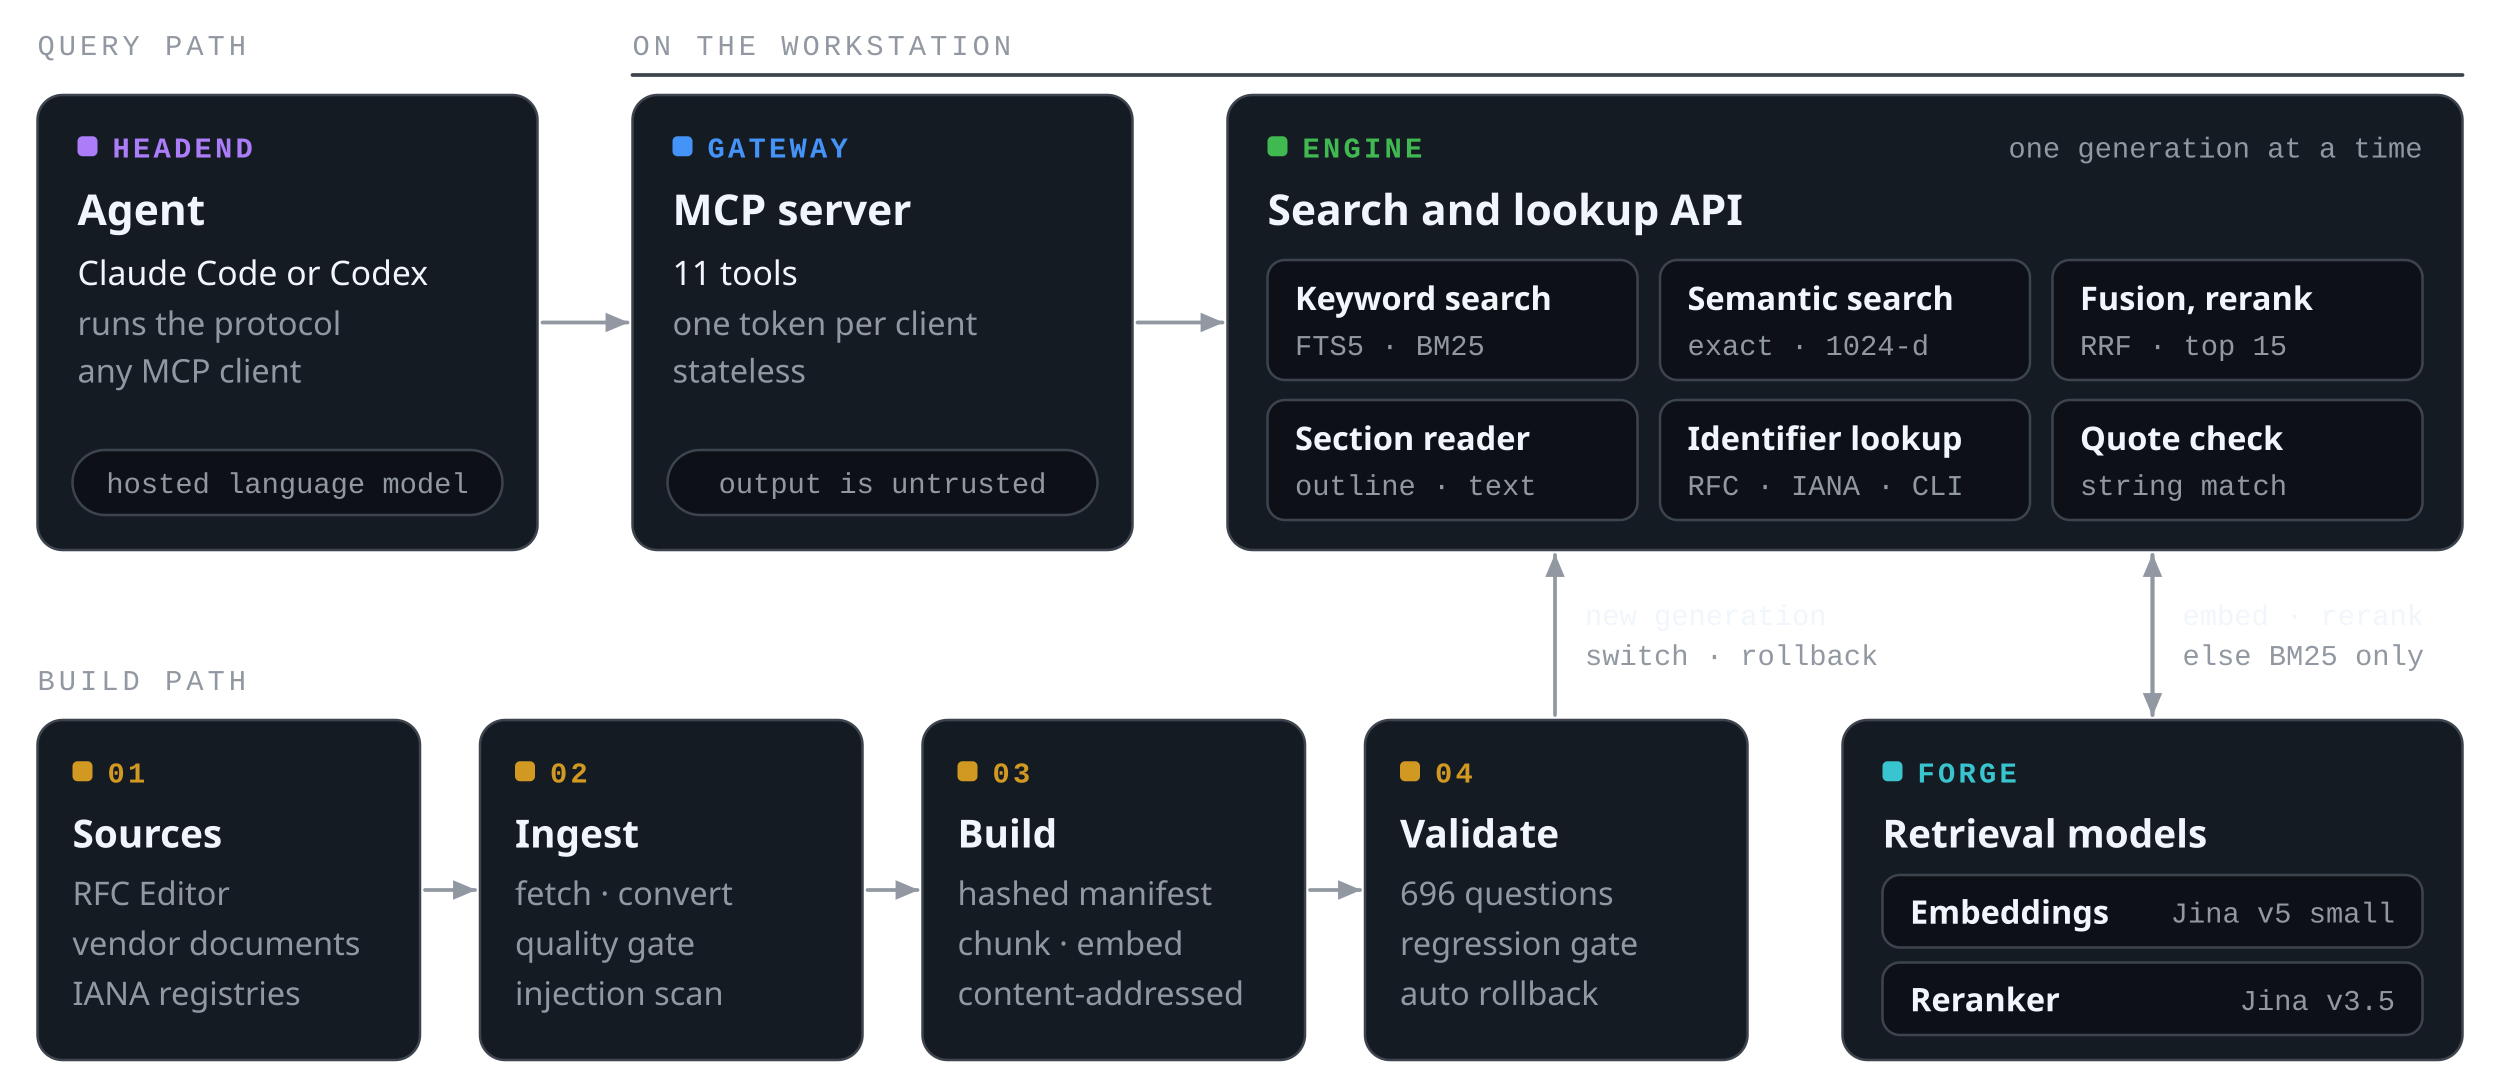
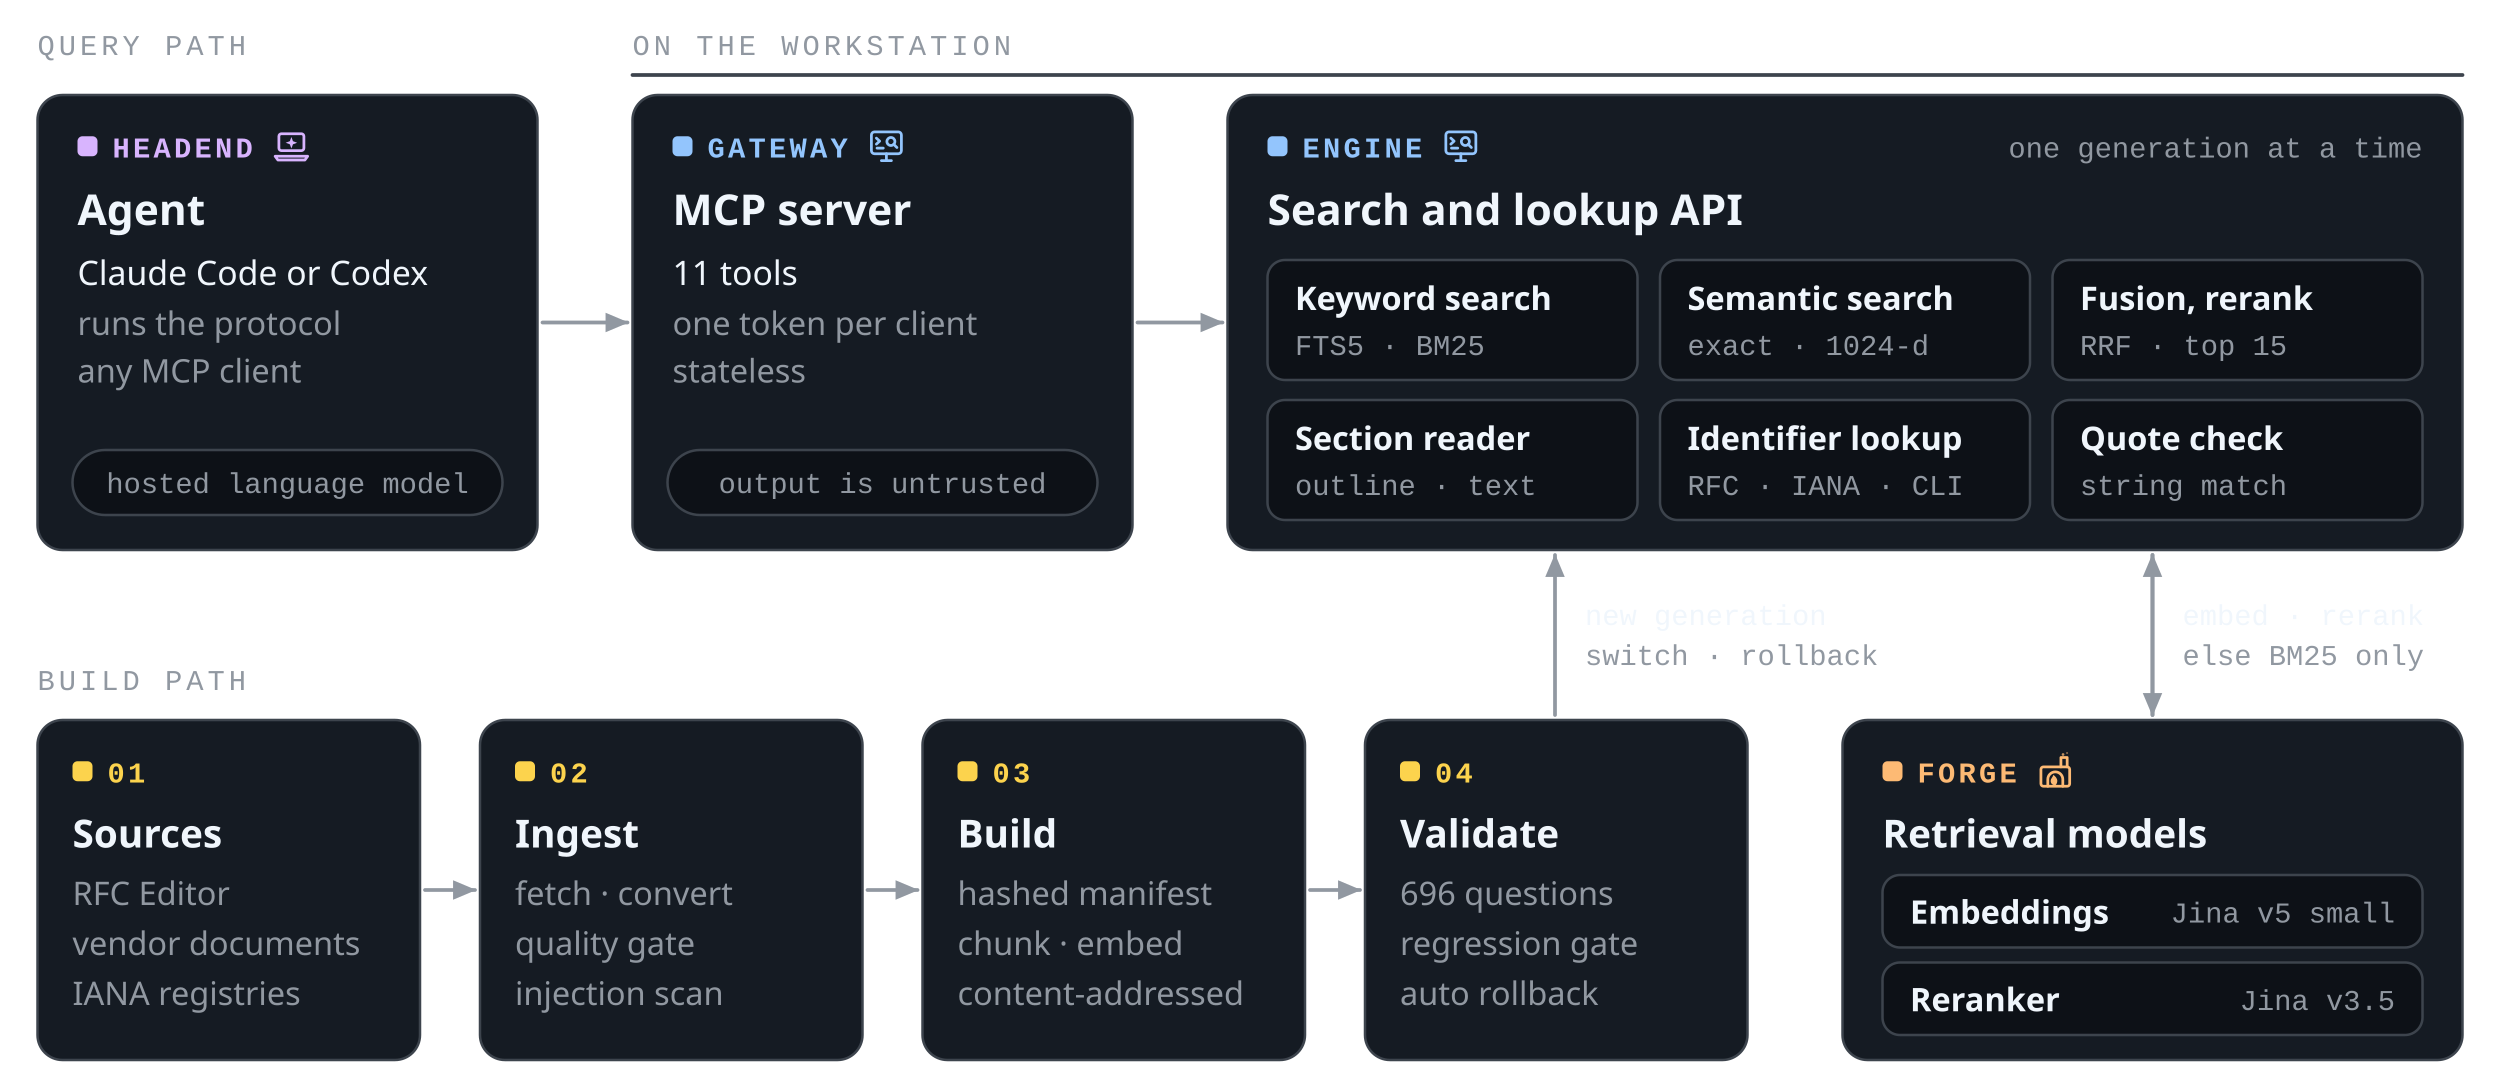
<svg xmlns="http://www.w3.org/2000/svg" width="1000" height="436" viewBox="0 0 1000 436" role="img" aria-labelledby="t d">
  <style>.s{font-family:-apple-system,BlinkMacSystemFont,'Segoe UI','Noto Sans',Helvetica,Arial,sans-serif}.m{font-family:ui-monospace,SFMono-Regular,'SF Mono',Menlo,Consolas,'Liberation Mono',monospace}</style>
  <defs>
    <marker id="ah" viewBox="0 0 10 10" refX="9" refY="5" markerWidth="6.5" markerHeight="6.5" orient="auto">
      <path d="M0 1L9.5 5L0 9z" fill="#9198a1" />
    </marker>
  </defs>
  <text x="15" y="22" class="m" font-size="11.5" font-weight="400" fill="#9198a1" letter-spacing="1.6">QUERY PATH</text>
  <text x="253" y="22" class="m" font-size="11.5" font-weight="400" fill="#9198a1" letter-spacing="1.6">ON THE WORKSTATION</text>
  <text x="15" y="276" class="m" font-size="11.5" font-weight="400" fill="#9198a1" letter-spacing="1.6">BUILD PATH</text>
  <path d="M253 30H985" fill="none" stroke="#3d444d" stroke-width="1.5" stroke-linejoin="round" stroke-linecap="round" />
  <rect x="15" y="38" width="200" height="182" rx="10" fill="#151b23" stroke="#3d444d" />
-   <rect x="31" y="54.5" width="8" height="8" rx="2" fill="#ab7df8" />
-   <text x="45" y="63" class="m" font-size="11.5" font-weight="600" fill="#ab7df8" letter-spacing="1.3">HEADEND</text>
+   <rect x="31" y="54.5" width="8" height="8" rx="2" fill="#d8b4fe" />
+   <text x="45" y="63" class="m" font-size="11.5" font-weight="600" fill="#d8b4fe" letter-spacing="1.3">HEADEND</text>
+   <g transform="translate(108.56 50.5) scale(0.5)">
+     <rect x="6" y="6" width="20" height="13.5" rx="2" fill="none" stroke="#d8b4fe" stroke-width="2.2" stroke-linecap="round" stroke-linejoin="round" />
+     <path d="M3 24h26l-2.2 3H5.2z" fill="none" stroke="#d8b4fe" stroke-width="2.2" stroke-linecap="round" stroke-linejoin="round" />
+     <path d="M16 8.6l1.25 3.35 3.35 1.25-3.35 1.25L16 17.8l-1.25-3.35-3.35-1.25 3.35-1.25z" fill="#d8b4fe" stroke="none" />
+   </g>
  <text x="31" y="90" class="s" font-size="17" font-weight="700" fill="#f0f6fc">Agent</text>
  <text x="31" y="114" class="s" font-size="13.5" font-weight="400" fill="#f0f6fc">Claude Code or Codex</text>
  <text x="31" y="134" class="s" font-size="13" font-weight="400" fill="#9198a1">runs the protocol</text>
  <text x="31" y="153" class="s" font-size="13" font-weight="400" fill="#9198a1">any MCP client</text>
  <rect x="29" y="180" width="172" height="26" rx="13" fill="#0d1117" stroke="#3d444d" />
  <text x="115" y="197.2" class="m" font-size="11.5" font-weight="400" fill="#9198a1" text-anchor="middle">hosted language model</text>
  <rect x="253" y="38" width="200" height="182" rx="10" fill="#151b23" stroke="#3d444d" />
-   <rect x="269" y="54.5" width="8" height="8" rx="2" fill="#4493f8" />
-   <text x="283" y="63" class="m" font-size="11.5" font-weight="600" fill="#4493f8" letter-spacing="1.3">GATEWAY</text>
+   <rect x="269" y="54.5" width="8" height="8" rx="2" fill="#93c5fd" />
+   <text x="283" y="63" class="m" font-size="11.5" font-weight="600" fill="#93c5fd" letter-spacing="1.3">GATEWAY</text>
+   <g transform="translate(346.56 50.5) scale(0.5)">
+     <rect x="4" y="4.5" width="24" height="17.5" rx="2.5" fill="none" stroke="#93c5fd" stroke-width="2.2" stroke-linecap="round" stroke-linejoin="round" />
+     <path d="M12 27.5h8M16 22v5.5" fill="none" stroke="#93c5fd" stroke-width="2.2" stroke-linecap="round" stroke-linejoin="round" />
+     <path d="M8 9.5l2.6 2.4L8 14.3M8.5 17.5h5" fill="none" stroke="#93c5fd" stroke-width="2.2" stroke-linecap="round" stroke-linejoin="round" />
+     <circle cx="19.6" cy="12.2" r="3.2" fill="none" stroke="#93c5fd" stroke-width="2.2" stroke-linecap="round" stroke-linejoin="round" />
+     <path d="M21.9 14.5l2.5 2.5" fill="none" stroke="#93c5fd" stroke-width="2.2" stroke-linecap="round" stroke-linejoin="round" />
+   </g>
  <text x="269" y="90" class="s" font-size="17" font-weight="700" fill="#f0f6fc">MCP server</text>
  <text x="269" y="114" class="s" font-size="13.5" font-weight="400" fill="#f0f6fc">11 tools</text>
  <text x="269" y="134" class="s" font-size="13" font-weight="400" fill="#9198a1">one token per client</text>
  <text x="269" y="153" class="s" font-size="13" font-weight="400" fill="#9198a1">stateless</text>
  <rect x="267" y="180" width="172" height="26" rx="13" fill="#0d1117" stroke="#3d444d" />
  <text x="353" y="197.2" class="m" font-size="11.5" font-weight="400" fill="#9198a1" text-anchor="middle">output is untrusted</text>
  <rect x="491" y="38" width="494" height="182" rx="10" fill="#151b23" stroke="#3d444d" />
-   <rect x="507" y="54.5" width="8" height="8" rx="2" fill="#3fb950" />
-   <text x="521" y="63" class="m" font-size="11.5" font-weight="600" fill="#3fb950" letter-spacing="1.3">ENGINE</text>
+   <rect x="507" y="54.5" width="8" height="8" rx="2" fill="#93c5fd" />
+   <text x="521" y="63" class="m" font-size="11.5" font-weight="600" fill="#93c5fd" letter-spacing="1.3">ENGINE</text>
+   <g transform="translate(576.34 50.5) scale(0.5)">
+     <rect x="4" y="4.5" width="24" height="17.5" rx="2.5" fill="none" stroke="#93c5fd" stroke-width="2.2" stroke-linecap="round" stroke-linejoin="round" />
+     <path d="M12 27.5h8M16 22v5.5" fill="none" stroke="#93c5fd" stroke-width="2.2" stroke-linecap="round" stroke-linejoin="round" />
+     <path d="M8 9.5l2.6 2.4L8 14.3M8.5 17.5h5" fill="none" stroke="#93c5fd" stroke-width="2.2" stroke-linecap="round" stroke-linejoin="round" />
+     <circle cx="19.6" cy="12.2" r="3.2" fill="none" stroke="#93c5fd" stroke-width="2.2" stroke-linecap="round" stroke-linejoin="round" />
+     <path d="M21.9 14.5l2.5 2.5" fill="none" stroke="#93c5fd" stroke-width="2.2" stroke-linecap="round" stroke-linejoin="round" />
+   </g>
  <text x="507" y="90" class="s" font-size="17" font-weight="700" fill="#f0f6fc">Search and lookup API</text>
  <text x="969" y="63" class="m" font-size="11.5" font-weight="400" fill="#9198a1" text-anchor="end">one generation at a time</text>
  <rect x="507" y="104" width="148" height="48" rx="7" fill="#0d1117" stroke="#3d444d" />
  <text x="518" y="124" class="s" font-size="13" font-weight="600" fill="#f0f6fc">Keyword search</text>
  <text x="518" y="142" class="m" font-size="11.5" font-weight="400" fill="#9198a1">FTS5 · BM25</text>
  <rect x="664" y="104" width="148" height="48" rx="7" fill="#0d1117" stroke="#3d444d" />
  <text x="675" y="124" class="s" font-size="13" font-weight="600" fill="#f0f6fc">Semantic search</text>
  <text x="675" y="142" class="m" font-size="11.5" font-weight="400" fill="#9198a1">exact · 1024-d</text>
  <rect x="821" y="104" width="148" height="48" rx="7" fill="#0d1117" stroke="#3d444d" />
  <text x="832" y="124" class="s" font-size="13" font-weight="600" fill="#f0f6fc">Fusion, rerank</text>
  <text x="832" y="142" class="m" font-size="11.5" font-weight="400" fill="#9198a1">RRF · top 15</text>
  <rect x="507" y="160" width="148" height="48" rx="7" fill="#0d1117" stroke="#3d444d" />
  <text x="518" y="180" class="s" font-size="13" font-weight="600" fill="#f0f6fc">Section reader</text>
  <text x="518" y="198" class="m" font-size="11.5" font-weight="400" fill="#9198a1">outline · text</text>
  <rect x="664" y="160" width="148" height="48" rx="7" fill="#0d1117" stroke="#3d444d" />
  <text x="675" y="180" class="s" font-size="13" font-weight="600" fill="#f0f6fc">Identifier lookup</text>
  <text x="675" y="198" class="m" font-size="11.5" font-weight="400" fill="#9198a1">RFC · IANA · CLI</text>
  <rect x="821" y="160" width="148" height="48" rx="7" fill="#0d1117" stroke="#3d444d" />
  <text x="832" y="180" class="s" font-size="13" font-weight="600" fill="#f0f6fc">Quote check</text>
  <text x="832" y="198" class="m" font-size="11.5" font-weight="400" fill="#9198a1">string match</text>
  <path d="M217 129H251" fill="none" stroke="#9198a1" stroke-width="1.5" stroke-linejoin="round" stroke-linecap="round" marker-end="url(#ah)" />
  <path d="M455 129H489" fill="none" stroke="#9198a1" stroke-width="1.5" stroke-linejoin="round" stroke-linecap="round" marker-end="url(#ah)" />
  <rect x="15" y="288" width="153" height="136" rx="10" fill="#151b23" stroke="#3d444d" />
-   <rect x="29" y="304.5" width="8" height="8" rx="2" fill="#d29922" />
-   <text x="43" y="313" class="m" font-size="11.5" font-weight="600" fill="#d29922" letter-spacing="1.3">01</text>
+   <rect x="29" y="304.5" width="8" height="8" rx="2" fill="#fcd34d" />
+   <text x="43" y="313" class="m" font-size="11.5" font-weight="600" fill="#fcd34d" letter-spacing="1.3">01</text>
  <text x="29" y="339" class="s" font-size="15.5" font-weight="700" fill="#f0f6fc">Sources</text>
  <text x="29" y="362" class="s" font-size="13" font-weight="400" fill="#9198a1">RFC Editor</text>
  <text x="29" y="382" class="s" font-size="13" font-weight="400" fill="#9198a1">vendor documents</text>
  <text x="29" y="402" class="s" font-size="13" font-weight="400" fill="#9198a1">IANA registries</text>
  <path d="M170 356H190" fill="none" stroke="#9198a1" stroke-width="1.5" stroke-linejoin="round" stroke-linecap="round" marker-end="url(#ah)" />
  <rect x="192" y="288" width="153" height="136" rx="10" fill="#151b23" stroke="#3d444d" />
-   <rect x="206" y="304.5" width="8" height="8" rx="2" fill="#d29922" />
-   <text x="220" y="313" class="m" font-size="11.5" font-weight="600" fill="#d29922" letter-spacing="1.3">02</text>
+   <rect x="206" y="304.5" width="8" height="8" rx="2" fill="#fcd34d" />
+   <text x="220" y="313" class="m" font-size="11.5" font-weight="600" fill="#fcd34d" letter-spacing="1.3">02</text>
  <text x="206" y="339" class="s" font-size="15.5" font-weight="700" fill="#f0f6fc">Ingest</text>
  <text x="206" y="362" class="s" font-size="13" font-weight="400" fill="#9198a1">fetch · convert</text>
  <text x="206" y="382" class="s" font-size="13" font-weight="400" fill="#9198a1">quality gate</text>
  <text x="206" y="402" class="s" font-size="13" font-weight="400" fill="#9198a1">injection scan</text>
  <path d="M347 356H367" fill="none" stroke="#9198a1" stroke-width="1.5" stroke-linejoin="round" stroke-linecap="round" marker-end="url(#ah)" />
  <rect x="369" y="288" width="153" height="136" rx="10" fill="#151b23" stroke="#3d444d" />
-   <rect x="383" y="304.5" width="8" height="8" rx="2" fill="#d29922" />
-   <text x="397" y="313" class="m" font-size="11.5" font-weight="600" fill="#d29922" letter-spacing="1.3">03</text>
+   <rect x="383" y="304.5" width="8" height="8" rx="2" fill="#fcd34d" />
+   <text x="397" y="313" class="m" font-size="11.5" font-weight="600" fill="#fcd34d" letter-spacing="1.3">03</text>
  <text x="383" y="339" class="s" font-size="15.5" font-weight="700" fill="#f0f6fc">Build</text>
  <text x="383" y="362" class="s" font-size="13" font-weight="400" fill="#9198a1">hashed manifest</text>
  <text x="383" y="382" class="s" font-size="13" font-weight="400" fill="#9198a1">chunk · embed</text>
  <text x="383" y="402" class="s" font-size="13" font-weight="400" fill="#9198a1">content-addressed</text>
  <path d="M524 356H544" fill="none" stroke="#9198a1" stroke-width="1.5" stroke-linejoin="round" stroke-linecap="round" marker-end="url(#ah)" />
  <rect x="546" y="288" width="153" height="136" rx="10" fill="#151b23" stroke="#3d444d" />
-   <rect x="560" y="304.5" width="8" height="8" rx="2" fill="#d29922" />
-   <text x="574" y="313" class="m" font-size="11.5" font-weight="600" fill="#d29922" letter-spacing="1.3">04</text>
+   <rect x="560" y="304.5" width="8" height="8" rx="2" fill="#fcd34d" />
+   <text x="574" y="313" class="m" font-size="11.5" font-weight="600" fill="#fcd34d" letter-spacing="1.3">04</text>
  <text x="560" y="339" class="s" font-size="15.5" font-weight="700" fill="#f0f6fc">Validate</text>
  <text x="560" y="362" class="s" font-size="13" font-weight="400" fill="#9198a1">696 questions</text>
  <text x="560" y="382" class="s" font-size="13" font-weight="400" fill="#9198a1">regression gate</text>
  <text x="560" y="402" class="s" font-size="13" font-weight="400" fill="#9198a1">auto rollback</text>
  <path d="M622 286V222" fill="none" stroke="#9198a1" stroke-width="1.5" stroke-linejoin="round" stroke-linecap="round" marker-end="url(#ah)" />
  <text x="634" y="250" class="m" font-size="11.5" font-weight="400" fill="#f0f6fc">new generation</text>
  <text x="634" y="266" class="m" font-size="11.5" font-weight="400" fill="#9198a1">switch · rollback</text>
  <rect x="737" y="288" width="248" height="136" rx="10" fill="#151b23" stroke="#3d444d" />
-   <rect x="753" y="304.5" width="8" height="8" rx="2" fill="#39c5cf" />
-   <text x="767" y="313" class="m" font-size="11.5" font-weight="600" fill="#39c5cf" letter-spacing="1.3">FORGE</text>
+   <rect x="753" y="304.5" width="8" height="8" rx="2" fill="#fdba74" />
+   <text x="767" y="313" class="m" font-size="11.5" font-weight="600" fill="#fdba74" letter-spacing="1.3">FORGE</text>
+   <g transform="translate(814.12 300.5) scale(0.5)">
+     <path d="M20.5 12.5V5h5v7.5" fill="none" stroke="#fdba74" stroke-width="2.2" stroke-linecap="round" stroke-linejoin="round" />
+     <rect x="4.5" y="12.5" width="23" height="15.5" rx="2" fill="none" stroke="#fdba74" stroke-width="2.2" stroke-linecap="round" stroke-linejoin="round" />
+     <path d="M10 28v-5.5a6 6 0 0 1 12 0V28" fill="none" stroke="#fdba74" stroke-width="2.2" stroke-linecap="round" stroke-linejoin="round" />
+     <path d="M16 27.2c-2.3 0-3.7-1.5-3.7-3.4 0-2.1 1.7-2.9 2.1-4.9 1.5 1 3.2 2.7 3.2 4.9 0 1.9-1.3 3.4-1.6 3.4z" fill="#fdba74" stroke="none" />
+     <circle cx="22.2" cy="2.6" r="1.1" fill="#fdba74" stroke="none" opacity=".75" />
+     <circle cx="25.4" cy="1.4" r=".8" fill="#fdba74" stroke="none" opacity=".5" />
+   </g>
  <text x="753" y="339" class="s" font-size="15.5" font-weight="700" fill="#f0f6fc">Retrieval models</text>
  <rect x="753" y="350" width="216" height="29" rx="7" fill="#0d1117" stroke="#3d444d" />
  <text x="764" y="369.5" class="s" font-size="13" font-weight="600" fill="#f0f6fc">Embeddings</text>
  <text x="958" y="369" class="m" font-size="11.5" font-weight="400" fill="#9198a1" text-anchor="end">Jina v5 small</text>
  <rect x="753" y="385" width="216" height="29" rx="7" fill="#0d1117" stroke="#3d444d" />
  <text x="764" y="404.5" class="s" font-size="13" font-weight="600" fill="#f0f6fc">Reranker</text>
  <text x="958" y="404" class="m" font-size="11.5" font-weight="400" fill="#9198a1" text-anchor="end">Jina v3.5</text>
  <path d="M861 286V222" fill="none" stroke="#9198a1" stroke-width="1.5" stroke-linejoin="round" stroke-linecap="round" marker-end="url(#ah)" />
  <path d="M861 222V286" fill="none" stroke="#9198a1" stroke-width="1.5" stroke-linejoin="round" stroke-linecap="round" marker-end="url(#ah)" />
  <text x="873" y="250" class="m" font-size="11.5" font-weight="400" fill="#f0f6fc">embed · rerank</text>
  <text x="873" y="266" class="m" font-size="11.5" font-weight="400" fill="#9198a1">else BM25 only</text>
</svg>
